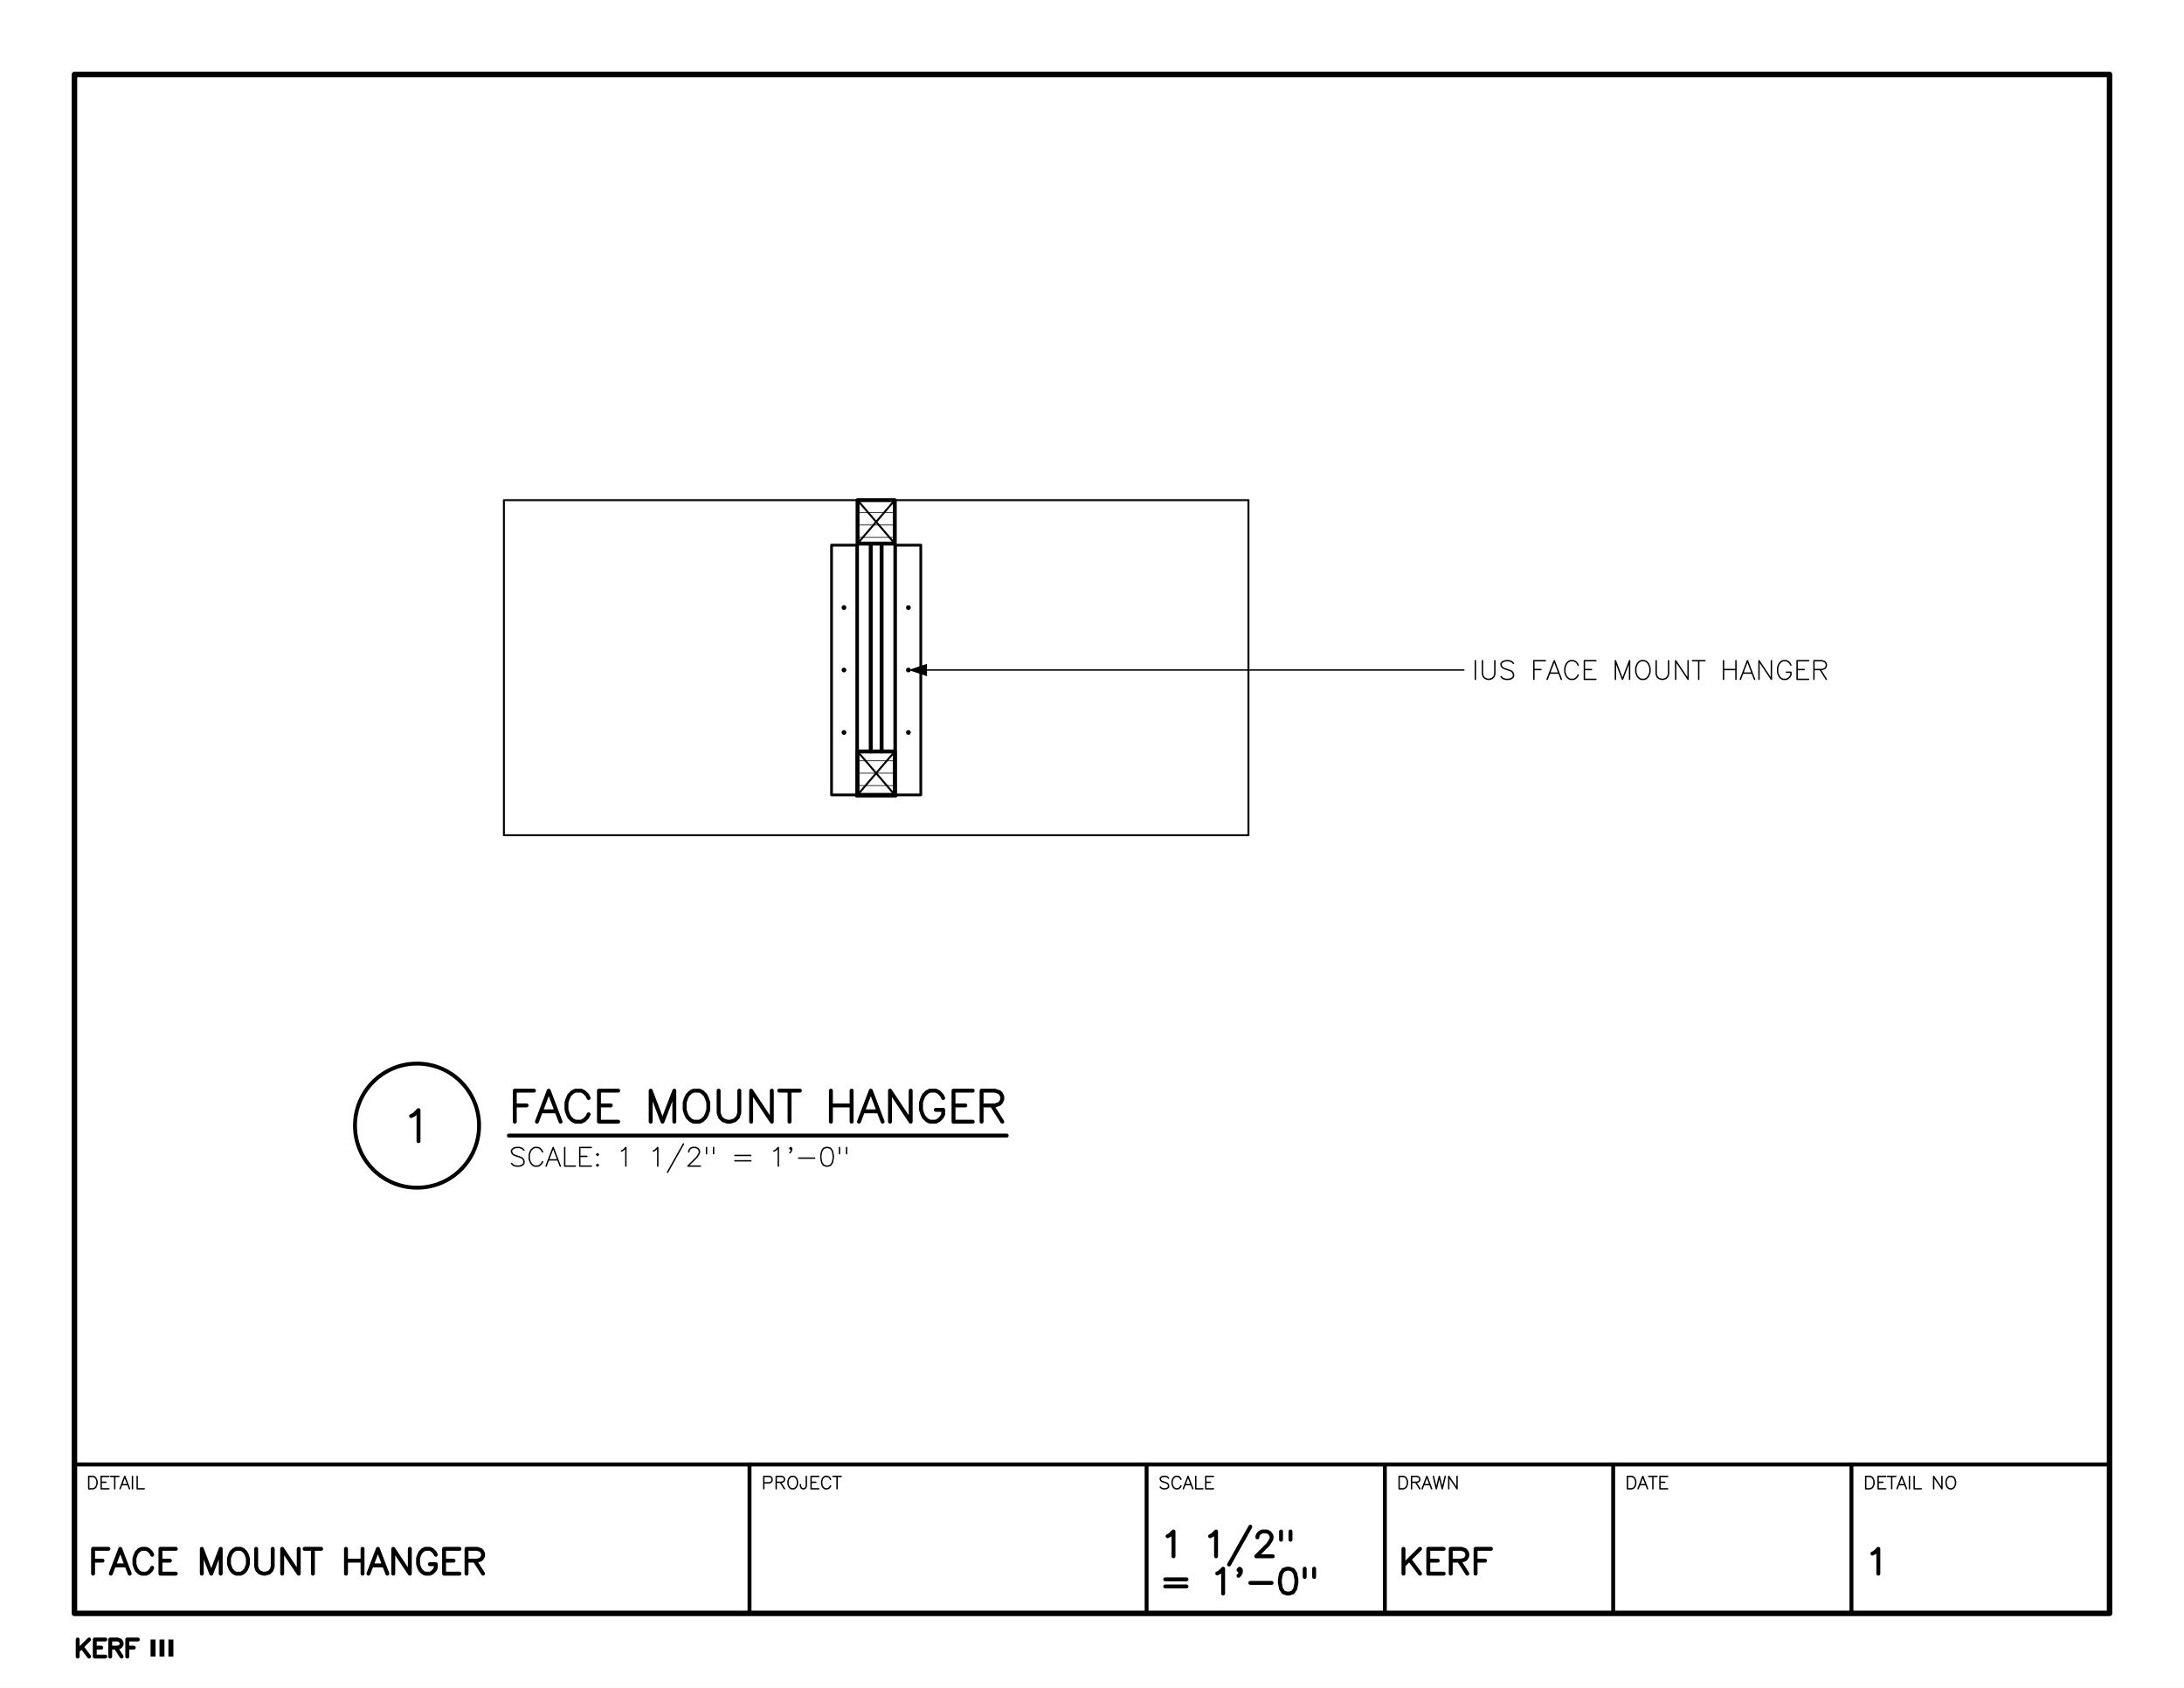
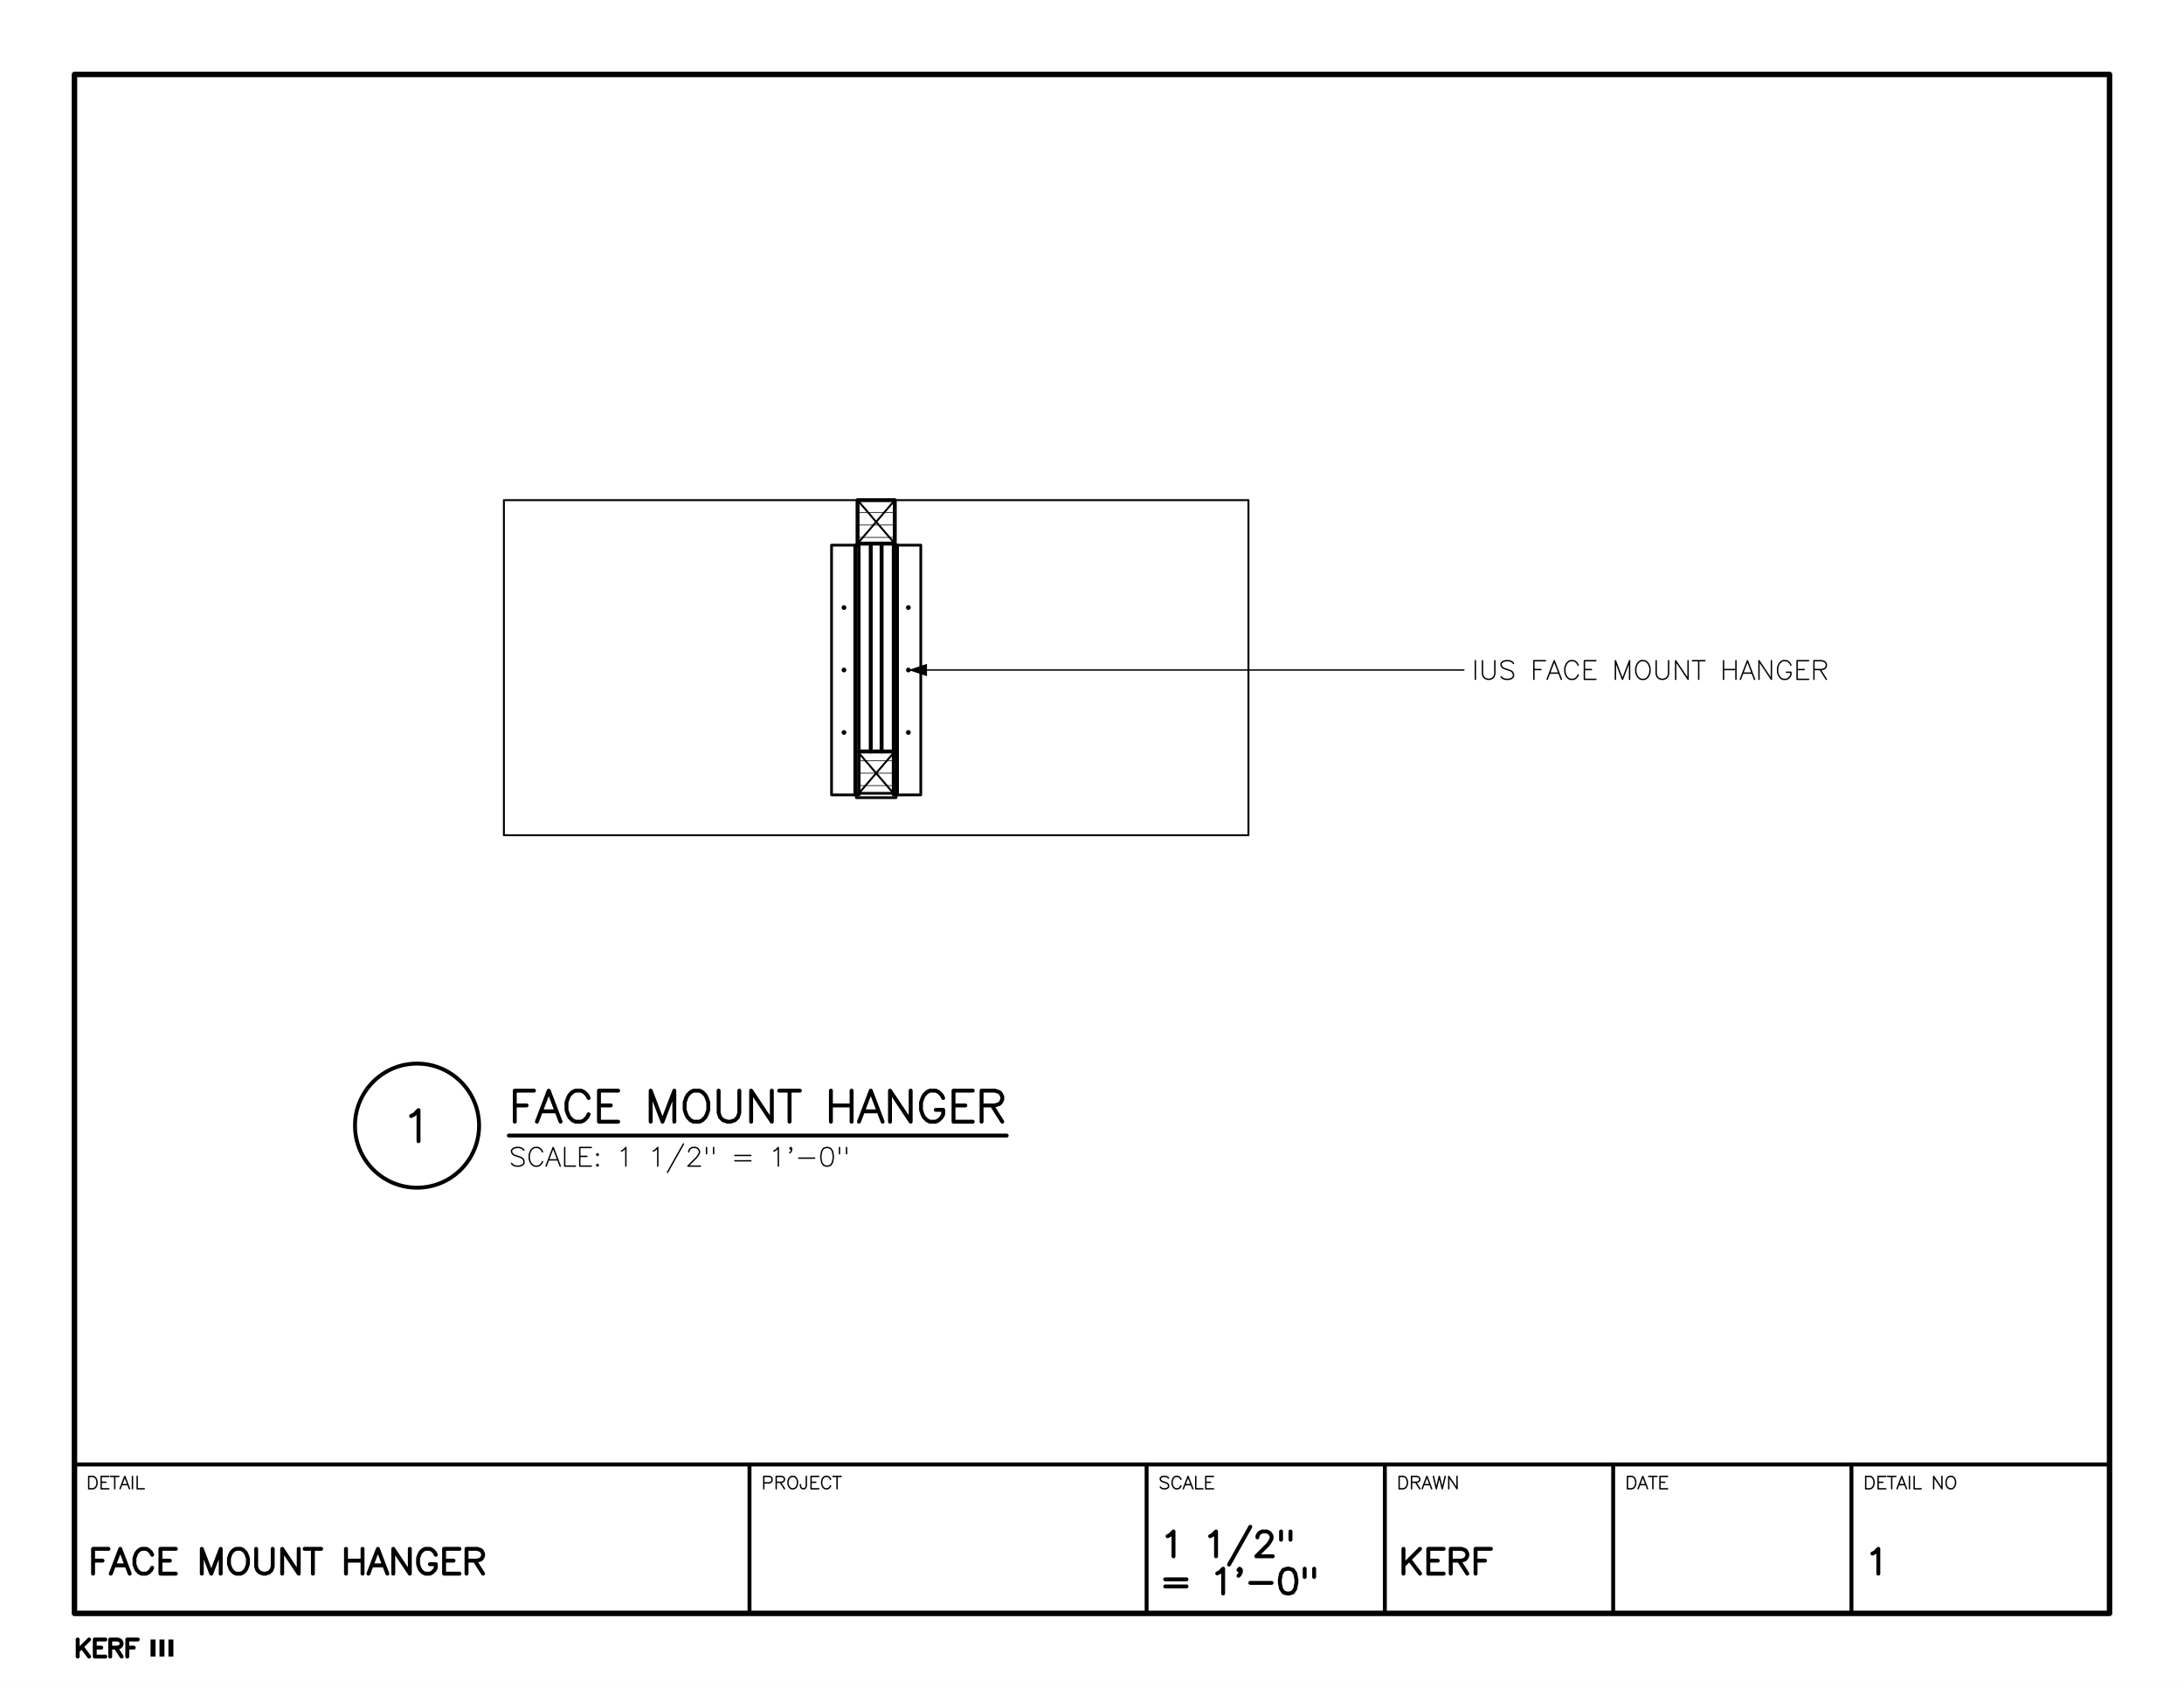
<svg xmlns="http://www.w3.org/2000/svg" width="11in" height="8.5in" viewBox="0 0 1056 816">
  <rect width="100%" height="100%" fill="#fff" />
  <g id="S-DETL-PATT">
    <g data-src="jbot">
-       <path d="M414.643 379.8L432.643 379.8M414.643 373.8L432.643 373.8M414.643 367.8L432.643 367.8" fill="none" stroke="#000" stroke-linecap="round" stroke-linejoin="round" stroke-width="0.34" />
+       <path d="M415.412 379.8L431.874 379.8M415.412 373.8L431.874 373.8M415.412 367.8L431.874 367.8" fill="none" stroke="#000" stroke-linecap="round" stroke-linejoin="round" stroke-width="0.34" />
    </g>
    <g data-src="jtop">
      <path d="M414.643 259.8L432.643 259.8M414.643 253.8L432.643 253.8M414.643 247.8L432.643 247.8M414.643 241.8L432.643 241.8" fill="none" stroke="#000" stroke-linecap="round" stroke-linejoin="round" stroke-width="0.34" />
    </g>
  </g>
  <g id="S-DETL-BYND">
    <g data-src="jbot">
-       <path d="M414.643 384.3L432.643 363.3" fill="none" stroke="#000" stroke-linecap="round" stroke-linejoin="round" stroke-width="0.945" />
-       <path d="M432.643 384.3L414.643 363.3" fill="none" stroke="#000" stroke-linecap="round" stroke-linejoin="round" stroke-width="0.945" />
+       <path d="M415.412 383.403L431.874 364.197" fill="none" stroke="#000" stroke-linecap="round" stroke-linejoin="round" stroke-width="0.945" />
+       <path d="M431.874 383.403L415.412 364.197" fill="none" stroke="#000" stroke-linecap="round" stroke-linejoin="round" stroke-width="0.945" />
    </g>
    <g data-src="jtop">
      <path d="M414.643 262.8L432.643 241.8" fill="none" stroke="#000" stroke-linecap="round" stroke-linejoin="round" stroke-width="0.945" />
      <path d="M432.643 262.8L414.643 241.8" fill="none" stroke="#000" stroke-linecap="round" stroke-linejoin="round" stroke-width="0.945" />
    </g>
-     <g data-src="hgr">
-       <path d="M414.643 384.3L414.069 384.3" fill="none" stroke="#000" stroke-linecap="round" stroke-linejoin="round" stroke-width="0.945" />
-       <path d="M433.216 384.3L432.643 384.3" fill="none" stroke="#000" stroke-linecap="round" stroke-linejoin="round" stroke-width="0.945" />
-       <path d="M414.069 263.55L414.069 384.3" fill="none" stroke="#000" stroke-linecap="round" stroke-linejoin="round" stroke-width="0.945" />
-       <path d="M433.216 384.3L433.216 263.55" fill="none" stroke="#000" stroke-linecap="round" stroke-linejoin="round" stroke-width="0.945" />
-     </g>
    <g data-src="hdr">
      <path d="M414.643 241.8L243.643 241.8L243.643 403.8L603.643 403.8L603.643 241.8L432.643 241.8" fill="none" stroke="#000" stroke-linecap="round" stroke-linejoin="round" stroke-width="0.945" />
+     </g>
+     <g data-src="hgr">
+       <path d="M433.216 384.3L433.216 383.531" fill="none" stroke="#000" stroke-linecap="round" stroke-linejoin="round" stroke-width="0.945" />
+       <path d="M414.069 383.531L414.069 384.3" fill="none" stroke="#000" stroke-linecap="round" stroke-linejoin="round" stroke-width="0.945" />
+       <path d="M413.3 384.3L414.069 384.3" fill="none" stroke="#000" stroke-linecap="round" stroke-linejoin="round" stroke-width="0.945" />
+       <path d="M414.069 263.55L413.3 263.55" fill="none" stroke="#000" stroke-linecap="round" stroke-linejoin="round" stroke-width="0.945" />
+       <path d="M433.216 384.3L433.986 384.3" fill="none" stroke="#000" stroke-linecap="round" stroke-linejoin="round" stroke-width="0.945" />
+       <path d="M433.986 263.55L433.216 263.55" fill="none" stroke="#000" stroke-linecap="round" stroke-linejoin="round" stroke-width="0.945" />
    </g>
  </g>
  <g id="S-DETL-CUT">
    <g data-src="jbot">
-       <path d="M414.643 384.3L432.643 384.3L432.643 363.3L414.643 363.3L414.643 384.3Z" fill="none" stroke="#000" stroke-linecap="round" stroke-linejoin="round" stroke-width="1.89" />
+       <path d="M431.874 363.3L415.412 363.3" fill="none" stroke="#000" stroke-linecap="round" stroke-linejoin="round" stroke-width="1.89" />
    </g>
    <g data-src="jweb">
      <path d="M426.268 363.3L426.268 262.8L421.018 262.8L421.018 363.3" fill="none" stroke="#000" stroke-linecap="round" stroke-linejoin="round" stroke-width="1.89" />
    </g>
    <g data-src="jtop">
      <path d="M426.268 262.8L432.643 262.8L432.643 241.8L414.643 241.8L414.643 262.8L421.018 262.8" fill="none" stroke="#000" stroke-linecap="round" stroke-linejoin="round" stroke-width="1.89" />
    </g>
  </g>
  <g id="S-DETL-STL">
    <g data-src="hgr">
-       <path d="M414.069 384.874L433.216 384.874L433.216 384.3L414.069 384.3L414.069 384.874Z" fill="#000" fill-rule="evenodd" stroke="none" />
-       <path d="M414.069 384.3L414.643 384.3L414.643 263.55L414.069 263.55L414.069 384.3Z" fill="#000" fill-rule="evenodd" stroke="none" />
-       <path d="M432.643 384.3L433.216 384.3L433.216 263.55L432.643 263.55L432.643 384.3Z" fill="#000" fill-rule="evenodd" stroke="none" />
      <path d="M409.221 354.113A1.152 1.152 0 0 1 406.917 354.113A1.152 1.152 0 0 1 409.221 354.113Z" fill="#000" fill-rule="evenodd" stroke="none" />
      <path d="M409.221 323.925A1.152 1.152 0 0 1 406.917 323.925A1.152 1.152 0 0 1 409.221 323.925Z" fill="#000" fill-rule="evenodd" stroke="none" />
      <path d="M409.221 293.738A1.152 1.152 0 0 1 406.917 293.738A1.152 1.152 0 0 1 409.221 293.738Z" fill="#000" fill-rule="evenodd" stroke="none" />
      <path d="M440.368 354.113A1.152 1.152 0 0 1 438.064 354.113A1.152 1.152 0 0 1 440.368 354.113Z" fill="#000" fill-rule="evenodd" stroke="none" />
      <path d="M440.368 323.925A1.152 1.152 0 0 1 438.064 323.925A1.152 1.152 0 0 1 440.368 323.925Z" fill="#000" fill-rule="evenodd" stroke="none" />
      <path d="M440.368 293.738A1.152 1.152 0 0 1 438.064 293.738A1.152 1.152 0 0 1 440.368 293.738Z" fill="#000" fill-rule="evenodd" stroke="none" />
-       <path d="M414.643 363.3L414.643 263.55L414.069 263.55L402.069 263.55L402.069 384.3L414.069 384.3L414.069 384.874L433.216 384.874L433.216 384.3L445.216 384.3L445.216 263.55L433.216 263.55L432.643 263.55L432.643 363.3" fill="none" stroke="#000" stroke-linecap="round" stroke-linejoin="round" stroke-width="1.323" />
+       <path d="M414.069 384.3L414.069 385.643L433.216 385.643L433.216 384.3" fill="none" stroke="#000" stroke-linecap="round" stroke-linejoin="round" stroke-width="1.323" />
+       <path d="M433.216 263.55L433.216 383.531L414.069 383.531L414.069 263.55" fill="none" stroke="#000" stroke-linecap="round" stroke-linejoin="round" stroke-width="1.323" />
+       <path d="M414.069 384.3L415.412 384.3L415.412 263.55L414.069 263.55" fill="none" stroke="#000" stroke-linecap="round" stroke-linejoin="round" stroke-width="1.323" />
+       <path d="M413.3 263.55L413.3 384.3" fill="none" stroke="#000" stroke-linecap="round" stroke-linejoin="round" stroke-width="1.323" />
+       <path d="M433.216 263.55L431.874 263.55L431.874 384.3L433.216 384.3" fill="none" stroke="#000" stroke-linecap="round" stroke-linejoin="round" stroke-width="1.323" />
+       <path d="M433.986 384.3L433.986 263.55" fill="none" stroke="#000" stroke-linecap="round" stroke-linejoin="round" stroke-width="1.323" />
+       <path d="M413.3 263.55L402.069 263.55L402.069 384.3L413.3 384.3" fill="none" stroke="#000" stroke-linecap="round" stroke-linejoin="round" stroke-width="1.323" />
+       <path d="M433.986 384.3L445.216 384.3L445.216 263.55L433.986 263.55" fill="none" stroke="#000" stroke-linecap="round" stroke-linejoin="round" stroke-width="1.323" />
    </g>
  </g>
  <g id="S-ANNO-NOTE">
    <g data-src="n1">
      <path d="M713.357 319.425L713.357 328.425M716.786 319.425L716.786 325.854L717.214 327.139L718.071 327.996L719.357 328.425L720.214 328.425L721.5 327.996L722.357 327.139L722.786 325.854L722.786 319.425M731.786 320.711L730.929 319.854L729.643 319.425L727.929 319.425L726.643 319.854L725.786 320.711L725.786 321.568L726.214 322.425L726.643 322.854L727.5 323.282L730.071 324.139L730.929 324.568L731.357 324.996L731.786 325.854L731.786 327.139L730.929 327.996L729.643 328.425L727.929 328.425L726.643 327.996L725.786 327.139M741.643 319.425L741.643 328.425M741.643 319.425L747.214 319.425M741.643 323.711L745.071 323.711M751.5 319.425L748.071 328.425M751.5 319.425L754.929 328.425M749.357 325.425L753.643 325.425M763.071 321.568L762.643 320.711L761.786 319.854L760.929 319.425L759.214 319.425L758.357 319.854L757.5 320.711L757.071 321.568L756.643 322.854L756.643 324.996L757.071 326.282L757.5 327.139L758.357 327.996L759.214 328.425L760.929 328.425L761.786 327.996L762.643 327.139L763.071 326.282M766.071 319.425L766.071 328.425M766.071 319.425L771.643 319.425M766.071 323.711L769.5 323.711M766.071 328.425L771.643 328.425M781.071 319.425L781.071 328.425M781.071 319.425L784.5 328.425M787.929 319.425L784.5 328.425M787.929 319.425L787.929 328.425M793.5 319.425L792.643 319.854L791.786 320.711L791.357 321.568L790.929 322.854L790.929 324.996L791.357 326.282L791.786 327.139L792.643 327.996L793.5 328.425L795.214 328.425L796.071 327.996L796.929 327.139L797.357 326.282L797.786 324.996L797.786 322.854L797.357 321.568L796.929 320.711L796.071 319.854L795.214 319.425L793.5 319.425M800.786 319.425L800.786 325.854L801.214 327.139L802.071 327.996L803.357 328.425L804.214 328.425L805.5 327.996L806.357 327.139L806.786 325.854L806.786 319.425M810.214 319.425L810.214 328.425M810.214 319.425L816.214 328.425M816.214 319.425L816.214 328.425M821.357 319.425L821.357 328.425M818.357 319.425L824.357 319.425M833.357 319.425L833.357 328.425M839.357 319.425L839.357 328.425M833.357 323.711L839.357 323.711M844.929 319.425L841.5 328.425M844.929 319.425L848.357 328.425M842.786 325.425L847.071 325.425M850.5 319.425L850.5 328.425M850.5 319.425L856.5 328.425M856.5 319.425L856.5 328.425M865.929 321.568L865.5 320.711L864.643 319.854L863.786 319.425L862.071 319.425L861.214 319.854L860.357 320.711L859.929 321.568L859.5 322.854L859.5 324.996L859.929 326.282L860.357 327.139L861.214 327.996L862.071 328.425L863.786 328.425L864.643 327.996L865.5 327.139L865.929 326.282L865.929 324.996M863.786 324.996L865.929 324.996M868.929 319.425L868.929 328.425M868.929 319.425L874.5 319.425M868.929 323.711L872.357 323.711M868.929 328.425L874.5 328.425M877.071 319.425L877.071 328.425M877.071 319.425L880.929 319.425L882.214 319.854L882.643 320.282L883.071 321.139L883.071 321.996L882.643 322.854L882.214 323.282L880.929 323.711L877.071 323.711M880.071 323.711L883.071 328.425" fill="none" stroke="#000" stroke-linecap="round" stroke-linejoin="round" stroke-width="0.68" />
      <path d="M707.803 323.925L695.803 323.925L448.216 323.925" fill="none" stroke="#000" stroke-linecap="round" stroke-linejoin="round" stroke-width="0.68" />
      <path d="M439.216 323.925L448.216 326.925L448.216 320.925L439.216 323.925Z" fill="#000" fill-rule="evenodd" stroke="none" />
    </g>
  </g>
  <g id="S-ANNO-TTLB">
    <g data-src="title:A">
      <path d="M171.643 544.2A30 30 0 0 1 231.643 544.2A30 30 0 0 1 171.643 544.2Z" fill="none" stroke="#000" stroke-linecap="round" stroke-linejoin="round" stroke-width="1.89" />
      <path d="M198.786 539.557L200.214 538.843L202.357 536.7L202.357 551.7" fill="none" stroke="#000" stroke-linecap="round" stroke-linejoin="round" stroke-width="1.89" />
      <path d="M248.9 527.28L248.9 542.28M248.9 527.28L258.186 527.28M248.9 534.423L254.614 534.423M265.329 527.28L259.614 542.28M265.329 527.28L271.043 542.28M261.757 537.28L268.9 537.28M284.614 530.851L283.9 529.423L282.471 527.994L281.043 527.28L278.186 527.28L276.757 527.994L275.329 529.423L274.614 530.851L273.9 532.994L273.9 536.566L274.614 538.709L275.329 540.137L276.757 541.566L278.186 542.28L281.043 542.28L282.471 541.566L283.9 540.137L284.614 538.709M289.614 527.28L289.614 542.28M289.614 527.28L298.9 527.28M289.614 534.423L295.329 534.423M289.614 542.28L298.9 542.28M314.614 527.28L314.614 542.28M314.614 527.28L320.329 542.28M326.043 527.28L320.329 542.28M326.043 527.28L326.043 542.28M335.329 527.28L333.9 527.994L332.471 529.423L331.757 530.851L331.043 532.994L331.043 536.566L331.757 538.709L332.471 540.137L333.9 541.566L335.329 542.28L338.186 542.28L339.614 541.566L341.043 540.137L341.757 538.709L342.471 536.566L342.471 532.994L341.757 530.851L341.043 529.423L339.614 527.994L338.186 527.28L335.329 527.28M347.471 527.28L347.471 537.994L348.186 540.137L349.614 541.566L351.757 542.28L353.186 542.28L355.329 541.566L356.757 540.137L357.471 537.994L357.471 527.28M363.186 527.28L363.186 542.28M363.186 527.28L373.186 542.28M373.186 527.28L373.186 542.28M381.757 527.28L381.757 542.28M376.757 527.28L386.757 527.28M401.757 527.28L401.757 542.28M411.757 527.28L411.757 542.28M401.757 534.423L411.757 534.423M421.043 527.28L415.329 542.28M421.043 527.28L426.757 542.28M417.471 537.28L424.614 537.28M430.329 527.28L430.329 542.28M430.329 527.28L440.329 542.28M440.329 527.28L440.329 542.28M456.043 530.851L455.329 529.423L453.9 527.994L452.471 527.28L449.614 527.28L448.186 527.994L446.757 529.423L446.043 530.851L445.329 532.994L445.329 536.566L446.043 538.709L446.757 540.137L448.186 541.566L449.614 542.28L452.471 542.28L453.9 541.566L455.329 540.137L456.043 538.709L456.043 536.566M452.471 536.566L456.043 536.566M461.043 527.28L461.043 542.28M461.043 527.28L470.329 527.28M461.043 534.423L466.757 534.423M461.043 542.28L470.329 542.28M474.614 527.28L474.614 542.28M474.614 527.28L481.043 527.28L483.186 527.994L483.9 528.709L484.614 530.137L484.614 531.566L483.9 532.994L483.186 533.709L481.043 534.423L474.614 534.423M479.614 534.423L484.614 542.28" fill="none" stroke="#000" stroke-linecap="round" stroke-linejoin="round" stroke-width="1.89" />
      <path d="M246.043 549L486.757 549" fill="none" stroke="#000" stroke-linecap="round" stroke-linejoin="round" stroke-width="1.89" />
      <path d="M253.329 556.046L252.471 555.189L251.186 554.76L249.471 554.76L248.186 555.189L247.329 556.046L247.329 556.903L247.757 557.76L248.186 558.189L249.043 558.617L251.614 559.474L252.471 559.903L252.9 560.331L253.329 561.189L253.329 562.474L252.471 563.331L251.186 563.76L249.471 563.76L248.186 563.331L247.329 562.474M262.329 556.903L261.9 556.046L261.043 555.189L260.186 554.76L258.471 554.76L257.614 555.189L256.757 556.046L256.329 556.903L255.9 558.189L255.9 560.331L256.329 561.617L256.757 562.474L257.614 563.331L258.471 563.76L260.186 563.76L261.043 563.331L261.9 562.474L262.329 561.617M267.471 554.76L264.043 563.76M267.471 554.76L270.9 563.76M265.329 560.76L269.614 560.76M273.043 554.76L273.043 563.76M273.043 563.76L278.186 563.76M280.329 554.76L280.329 563.76M280.329 554.76L285.9 554.76M280.329 559.046L283.757 559.046M280.329 563.76L285.9 563.76M288.9 557.76L288.471 558.189L288.9 558.617L289.329 558.189L288.9 557.76M288.9 562.903L288.471 563.331L288.9 563.76L289.329 563.331L288.9 562.903M300.471 556.474L301.329 556.046L302.614 554.76L302.614 563.76M315.9 556.474L316.757 556.046L318.043 554.76L318.043 563.76M330.471 553.046L322.757 566.76M333.043 556.903L333.043 556.474L333.471 555.617L333.9 555.189L334.757 554.76L336.471 554.76L337.329 555.189L337.757 555.617L338.186 556.474L338.186 557.331L337.757 558.189L336.9 559.474L332.614 563.76L338.614 563.76M341.614 554.76L341.614 557.76M345.043 554.76L345.043 557.76M355.329 558.617L363.043 558.617M355.329 561.189L363.043 561.189M374.186 556.474L375.043 556.046L376.329 554.76L376.329 563.76M382.329 555.617L381.9 555.189L382.329 554.76L382.757 555.189L382.757 556.046L382.329 556.903L381.9 557.331M386.186 559.903L393.9 559.903M399.471 554.76L398.186 555.189L397.329 556.474L396.9 558.617L396.9 559.903L397.329 562.046L398.186 563.331L399.471 563.76L400.329 563.76L401.614 563.331L402.471 562.046L402.9 559.903L402.9 558.617L402.471 556.474L401.614 555.189L400.329 554.76L399.471 554.76M405.9 554.76L405.9 557.76M409.329 554.76L409.329 557.76" fill="none" stroke="#000" stroke-linecap="round" stroke-linejoin="round" stroke-width="0.68" />
    </g>
    <g data-src="sheet">
      <path d="M36 780L1020 780L1020 36L36 36L36 780Z" fill="none" stroke="#000" stroke-linecap="round" stroke-linejoin="round" stroke-width="2.646" />
      <path d="M36 780L1020 780L1020 708L36 708L36 780Z" fill="none" stroke="#000" stroke-linecap="round" stroke-linejoin="round" stroke-width="1.89" />
      <path d="M42.903 713.76L42.903 719.76M42.903 713.76L44.903 713.76L45.76 714.046L46.331 714.617L46.617 715.189L46.903 716.046L46.903 717.474L46.617 718.331L46.331 718.903L45.76 719.474L44.903 719.76L42.903 719.76M48.903 713.76L48.903 719.76M48.903 713.76L52.617 713.76M48.903 716.617L51.189 716.617M48.903 719.76L52.617 719.76M55.474 713.76L55.474 719.76M53.474 713.76L57.474 713.76M60.331 713.76L58.046 719.76M60.331 713.76L62.617 719.76M58.903 717.76L61.76 717.76M64.046 713.76L64.046 719.76M66.331 713.76L66.331 719.76M66.331 719.76L69.76 719.76" fill="none" stroke="#000" stroke-linecap="round" stroke-linejoin="round" stroke-width="0.68" />
      <path d="M45.006 748.8L45.006 760.8M45.006 748.8L52.434 748.8M45.006 754.514L49.577 754.514M58.149 748.8L53.577 760.8M58.149 748.8L62.72 760.8M55.291 756.8L61.006 756.8M73.577 751.657L73.006 750.514L71.863 749.371L70.72 748.8L68.434 748.8L67.291 749.371L66.149 750.514L65.577 751.657L65.006 753.371L65.006 756.229L65.577 757.943L66.149 759.086L67.291 760.229L68.434 760.8L70.72 760.8L71.863 760.229L73.006 759.086L73.577 757.943M77.577 748.8L77.577 760.8M77.577 748.8L85.006 748.8M77.577 754.514L82.149 754.514M77.577 760.8L85.006 760.8M97.577 748.8L97.577 760.8M97.577 748.8L102.149 760.8M106.72 748.8L102.149 760.8M106.72 748.8L106.72 760.8M114.149 748.8L113.006 749.371L111.863 750.514L111.291 751.657L110.72 753.371L110.72 756.229L111.291 757.943L111.863 759.086L113.006 760.229L114.149 760.8L116.434 760.8L117.577 760.229L118.72 759.086L119.291 757.943L119.863 756.229L119.863 753.371L119.291 751.657L118.72 750.514L117.577 749.371L116.434 748.8L114.149 748.8M123.863 748.8L123.863 757.371L124.434 759.086L125.577 760.229L127.291 760.8L128.434 760.8L130.149 760.229L131.291 759.086L131.863 757.371L131.863 748.8M136.434 748.8L136.434 760.8M136.434 748.8L144.434 760.8M144.434 748.8L144.434 760.8M151.291 748.8L151.291 760.8M147.291 748.8L155.291 748.8M167.291 748.8L167.291 760.8M175.291 748.8L175.291 760.8M167.291 754.514L175.291 754.514M182.72 748.8L178.149 760.8M182.72 748.8L187.291 760.8M179.863 756.8L185.577 756.8M190.149 748.8L190.149 760.8M190.149 748.8L198.149 760.8M198.149 748.8L198.149 760.8M210.72 751.657L210.149 750.514L209.006 749.371L207.863 748.8L205.577 748.8L204.434 749.371L203.291 750.514L202.72 751.657L202.149 753.371L202.149 756.229L202.72 757.943L203.291 759.086L204.434 760.229L205.577 760.8L207.863 760.8L209.006 760.229L210.149 759.086L210.72 757.943L210.72 756.229M207.863 756.229L210.72 756.229M214.72 748.8L214.72 760.8M214.72 748.8L222.149 748.8M214.72 754.514L219.291 754.514M214.72 760.8L222.149 760.8M225.577 748.8L225.577 760.8M225.577 748.8L230.72 748.8L232.434 749.371L233.006 749.943L233.577 751.086L233.577 752.229L233.006 753.371L232.434 753.943L230.72 754.514L225.577 754.514M229.577 754.514L233.577 760.8" fill="none" stroke="#000" stroke-linecap="round" stroke-linejoin="round" stroke-width="1.89" />
      <path d="M362.4 780L362.4 708" fill="none" stroke="#000" stroke-linecap="round" stroke-linejoin="round" stroke-width="1.89" />
      <path d="M369.303 713.76L369.303 719.76M369.303 713.76L371.874 713.76L372.731 714.046L373.017 714.331L373.303 714.903L373.303 715.76L373.017 716.331L372.731 716.617L371.874 716.903L369.303 716.903M375.303 713.76L375.303 719.76M375.303 713.76L377.874 713.76L378.731 714.046L379.017 714.331L379.303 714.903L379.303 715.474L379.017 716.046L378.731 716.331L377.874 716.617L375.303 716.617M377.303 716.617L379.303 719.76M382.731 713.76L382.16 714.046L381.589 714.617L381.303 715.189L381.017 716.046L381.017 717.474L381.303 718.331L381.589 718.903L382.16 719.474L382.731 719.76L383.874 719.76L384.446 719.474L385.017 718.903L385.303 718.331L385.589 717.474L385.589 716.046L385.303 715.189L385.017 714.617L384.446 714.046L383.874 713.76L382.731 713.76M389.874 713.76L389.874 718.331L389.589 719.189L389.303 719.474L388.731 719.76L388.16 719.76L387.589 719.474L387.303 719.189L387.017 718.331L387.017 717.76M392.16 713.76L392.16 719.76M392.16 713.76L395.874 713.76M392.16 716.617L394.446 716.617M392.16 719.76L395.874 719.76M401.589 715.189L401.303 714.617L400.731 714.046L400.16 713.76L399.017 713.76L398.446 714.046L397.874 714.617L397.589 715.189L397.303 716.046L397.303 717.474L397.589 718.331L397.874 718.903L398.446 719.474L399.017 719.76L400.16 719.76L400.731 719.474L401.303 718.903L401.589 718.331M404.731 713.76L404.731 719.76M402.731 713.76L406.731 713.76" fill="none" stroke="#000" stroke-linecap="round" stroke-linejoin="round" stroke-width="0.68" />
      <path d="M554.4 780L554.4 708" fill="none" stroke="#000" stroke-linecap="round" stroke-linejoin="round" stroke-width="1.89" />
      <path d="M565.017 714.617L564.446 714.046L563.589 713.76L562.446 713.76L561.589 714.046L561.017 714.617L561.017 715.189L561.303 715.76L561.589 716.046L562.16 716.331L563.874 716.903L564.446 717.189L564.731 717.474L565.017 718.046L565.017 718.903L564.446 719.474L563.589 719.76L562.446 719.76L561.589 719.474L561.017 718.903M571.017 715.189L570.731 714.617L570.16 714.046L569.589 713.76L568.446 713.76L567.874 714.046L567.303 714.617L567.017 715.189L566.731 716.046L566.731 717.474L567.017 718.331L567.303 718.903L567.874 719.474L568.446 719.76L569.589 719.76L570.16 719.474L570.731 718.903L571.017 718.331M574.446 713.76L572.16 719.76M574.446 713.76L576.731 719.76M573.017 717.76L575.874 717.76M578.16 713.76L578.16 719.76M578.16 719.76L581.589 719.76M583.017 713.76L583.017 719.76M583.017 713.76L586.731 713.76M583.017 716.617L585.303 716.617M583.017 719.76L586.731 719.76" fill="none" stroke="#000" stroke-linecap="round" stroke-linejoin="round" stroke-width="0.68" />
      <path d="M564.549 742.686L565.691 742.114L567.406 740.4L567.406 752.4M585.12 742.686L586.263 742.114L587.977 740.4L587.977 752.4M604.549 738.114L594.263 756.4M607.977 743.257L607.977 742.686L608.549 741.543L609.12 740.971L610.263 740.4L612.549 740.4L613.691 740.971L614.263 741.543L614.834 742.686L614.834 743.829L614.263 744.971L613.12 746.686L607.406 752.4L615.406 752.4M619.406 740.4L619.406 744.4M623.977 740.4L623.977 744.4" fill="none" stroke="#000" stroke-linecap="round" stroke-linejoin="round" stroke-width="1.89" />
      <path d="M563.406 763.543L573.691 763.543M563.406 766.971L573.691 766.971M588.549 760.686L589.691 760.114L591.406 758.4L591.406 770.4M599.406 759.543L598.834 758.971L599.406 758.4L599.977 758.971L599.977 760.114L599.406 761.257L598.834 761.829M604.549 765.257L614.834 765.257M622.263 758.4L620.549 758.971L619.406 760.686L618.834 763.543L618.834 765.257L619.406 768.114L620.549 769.829L622.263 770.4L623.406 770.4L625.12 769.829L626.263 768.114L626.834 765.257L626.834 763.543L626.263 760.686L625.12 758.971L623.406 758.4L622.263 758.4M630.834 758.4L630.834 762.4M635.406 758.4L635.406 762.4" fill="none" stroke="#000" stroke-linecap="round" stroke-linejoin="round" stroke-width="1.89" />
      <path d="M669.6 780L669.6 708" fill="none" stroke="#000" stroke-linecap="round" stroke-linejoin="round" stroke-width="1.89" />
      <path d="M676.503 713.76L676.503 719.76M676.503 713.76L678.503 713.76L679.36 714.046L679.931 714.617L680.217 715.189L680.503 716.046L680.503 717.474L680.217 718.331L679.931 718.903L679.36 719.474L678.503 719.76L676.503 719.76M682.503 713.76L682.503 719.76M682.503 713.76L685.074 713.76L685.931 714.046L686.217 714.331L686.503 714.903L686.503 715.474L686.217 716.046L685.931 716.331L685.074 716.617L682.503 716.617M684.503 716.617L686.503 719.76M689.931 713.76L687.646 719.76M689.931 713.76L692.217 719.76M688.503 717.76L691.36 717.76M693.074 713.76L694.503 719.76M695.931 713.76L694.503 719.76M695.931 713.76L697.36 719.76M698.789 713.76L697.36 719.76M700.503 713.76L700.503 719.76M700.503 713.76L704.503 719.76M704.503 713.76L704.503 719.76" fill="none" stroke="#000" stroke-linecap="round" stroke-linejoin="round" stroke-width="0.68" />
      <path d="M678.606 748.8L678.606 760.8M686.606 748.8L678.606 756.8M681.463 753.943L686.606 760.8M690.606 748.8L690.606 760.8M690.606 748.8L698.034 748.8M690.606 754.514L695.177 754.514M690.606 760.8L698.034 760.8M701.463 748.8L701.463 760.8M701.463 748.8L706.606 748.8L708.32 749.371L708.891 749.943L709.463 751.086L709.463 752.229L708.891 753.371L708.32 753.943L706.606 754.514L701.463 754.514M705.463 754.514L709.463 760.8M713.463 748.8L713.463 760.8M713.463 748.8L720.891 748.8M713.463 754.514L718.034 754.514" fill="none" stroke="#000" stroke-linecap="round" stroke-linejoin="round" stroke-width="1.89" />
      <path d="M780 780L780 708" fill="none" stroke="#000" stroke-linecap="round" stroke-linejoin="round" stroke-width="1.89" />
      <path d="M786.903 713.76L786.903 719.76M786.903 713.76L788.903 713.76L789.76 714.046L790.331 714.617L790.617 715.189L790.903 716.046L790.903 717.474L790.617 718.331L790.331 718.903L789.76 719.474L788.903 719.76L786.903 719.76M794.331 713.76L792.046 719.76M794.331 713.76L796.617 719.76M792.903 717.76L795.76 717.76M799.189 713.76L799.189 719.76M797.189 713.76L801.189 713.76M802.617 713.76L802.617 719.76M802.617 713.76L806.331 713.76M802.617 716.617L804.903 716.617M802.617 719.76L806.331 719.76" fill="none" stroke="#000" stroke-linecap="round" stroke-linejoin="round" stroke-width="0.68" />
      <path d="M895.2 780L895.2 708" fill="none" stroke="#000" stroke-linecap="round" stroke-linejoin="round" stroke-width="1.89" />
      <path d="M902.103 713.76L902.103 719.76M902.103 713.76L904.103 713.76L904.96 714.046L905.531 714.617L905.817 715.189L906.103 716.046L906.103 717.474L905.817 718.331L905.531 718.903L904.96 719.474L904.103 719.76L902.103 719.76M908.103 713.76L908.103 719.76M908.103 713.76L911.817 713.76M908.103 716.617L910.389 716.617M908.103 719.76L911.817 719.76M914.674 713.76L914.674 719.76M912.674 713.76L916.674 713.76M919.531 713.76L917.246 719.76M919.531 713.76L921.817 719.76M918.103 717.76L920.96 717.76M923.246 713.76L923.246 719.76M925.531 713.76L925.531 719.76M925.531 719.76L928.96 719.76M934.96 713.76L934.96 719.76M934.96 713.76L938.96 719.76M938.96 713.76L938.96 719.76M942.674 713.76L942.103 714.046L941.531 714.617L941.246 715.189L940.96 716.046L940.96 717.474L941.246 718.331L941.531 718.903L942.103 719.474L942.674 719.76L943.817 719.76L944.389 719.474L944.96 718.903L945.246 718.331L945.531 717.474L945.531 716.046L945.246 715.189L944.96 714.617L944.389 714.046L943.817 713.76L942.674 713.76" fill="none" stroke="#000" stroke-linecap="round" stroke-linejoin="round" stroke-width="0.68" />
      <path d="M905.349 751.086L906.491 750.514L908.206 748.8L908.206 760.8" fill="none" stroke="#000" stroke-linecap="round" stroke-linejoin="round" stroke-width="1.89" />
      <path d="M37.571 792.63L37.571 800.88M43.071 792.63L37.571 798.13M39.536 796.166L43.071 800.88M45.821 792.63L45.821 800.88M45.821 792.63L50.929 792.63M45.821 796.559L48.964 796.559M45.821 800.88L50.929 800.88M53.286 792.63L53.286 800.88M53.286 792.63L56.821 792.63L58 793.023L58.393 793.416L58.786 794.201L58.786 794.987L58.393 795.773L58 796.166L56.821 796.559L53.286 796.559M56.036 796.559L58.786 800.88M61.536 792.63L61.536 800.88M61.536 792.63L66.643 792.63M61.536 796.559L64.679 796.559" fill="none" stroke="#000" stroke-linecap="round" stroke-linejoin="round" stroke-width="1.89" />
      <path d="M72.796 800.88L75.196 800.88L75.196 792.63L72.796 792.63L72.796 800.88Z" fill="#000" fill-rule="evenodd" stroke="none" />
      <path d="M77.116 800.88L79.516 800.88L79.516 792.63L77.116 792.63L77.116 800.88Z" fill="#000" fill-rule="evenodd" stroke="none" />
      <path d="M81.436 800.88L83.836 800.88L83.836 792.63L81.436 792.63L81.436 800.88Z" fill="#000" fill-rule="evenodd" stroke="none" />
    </g>
  </g>
</svg>
